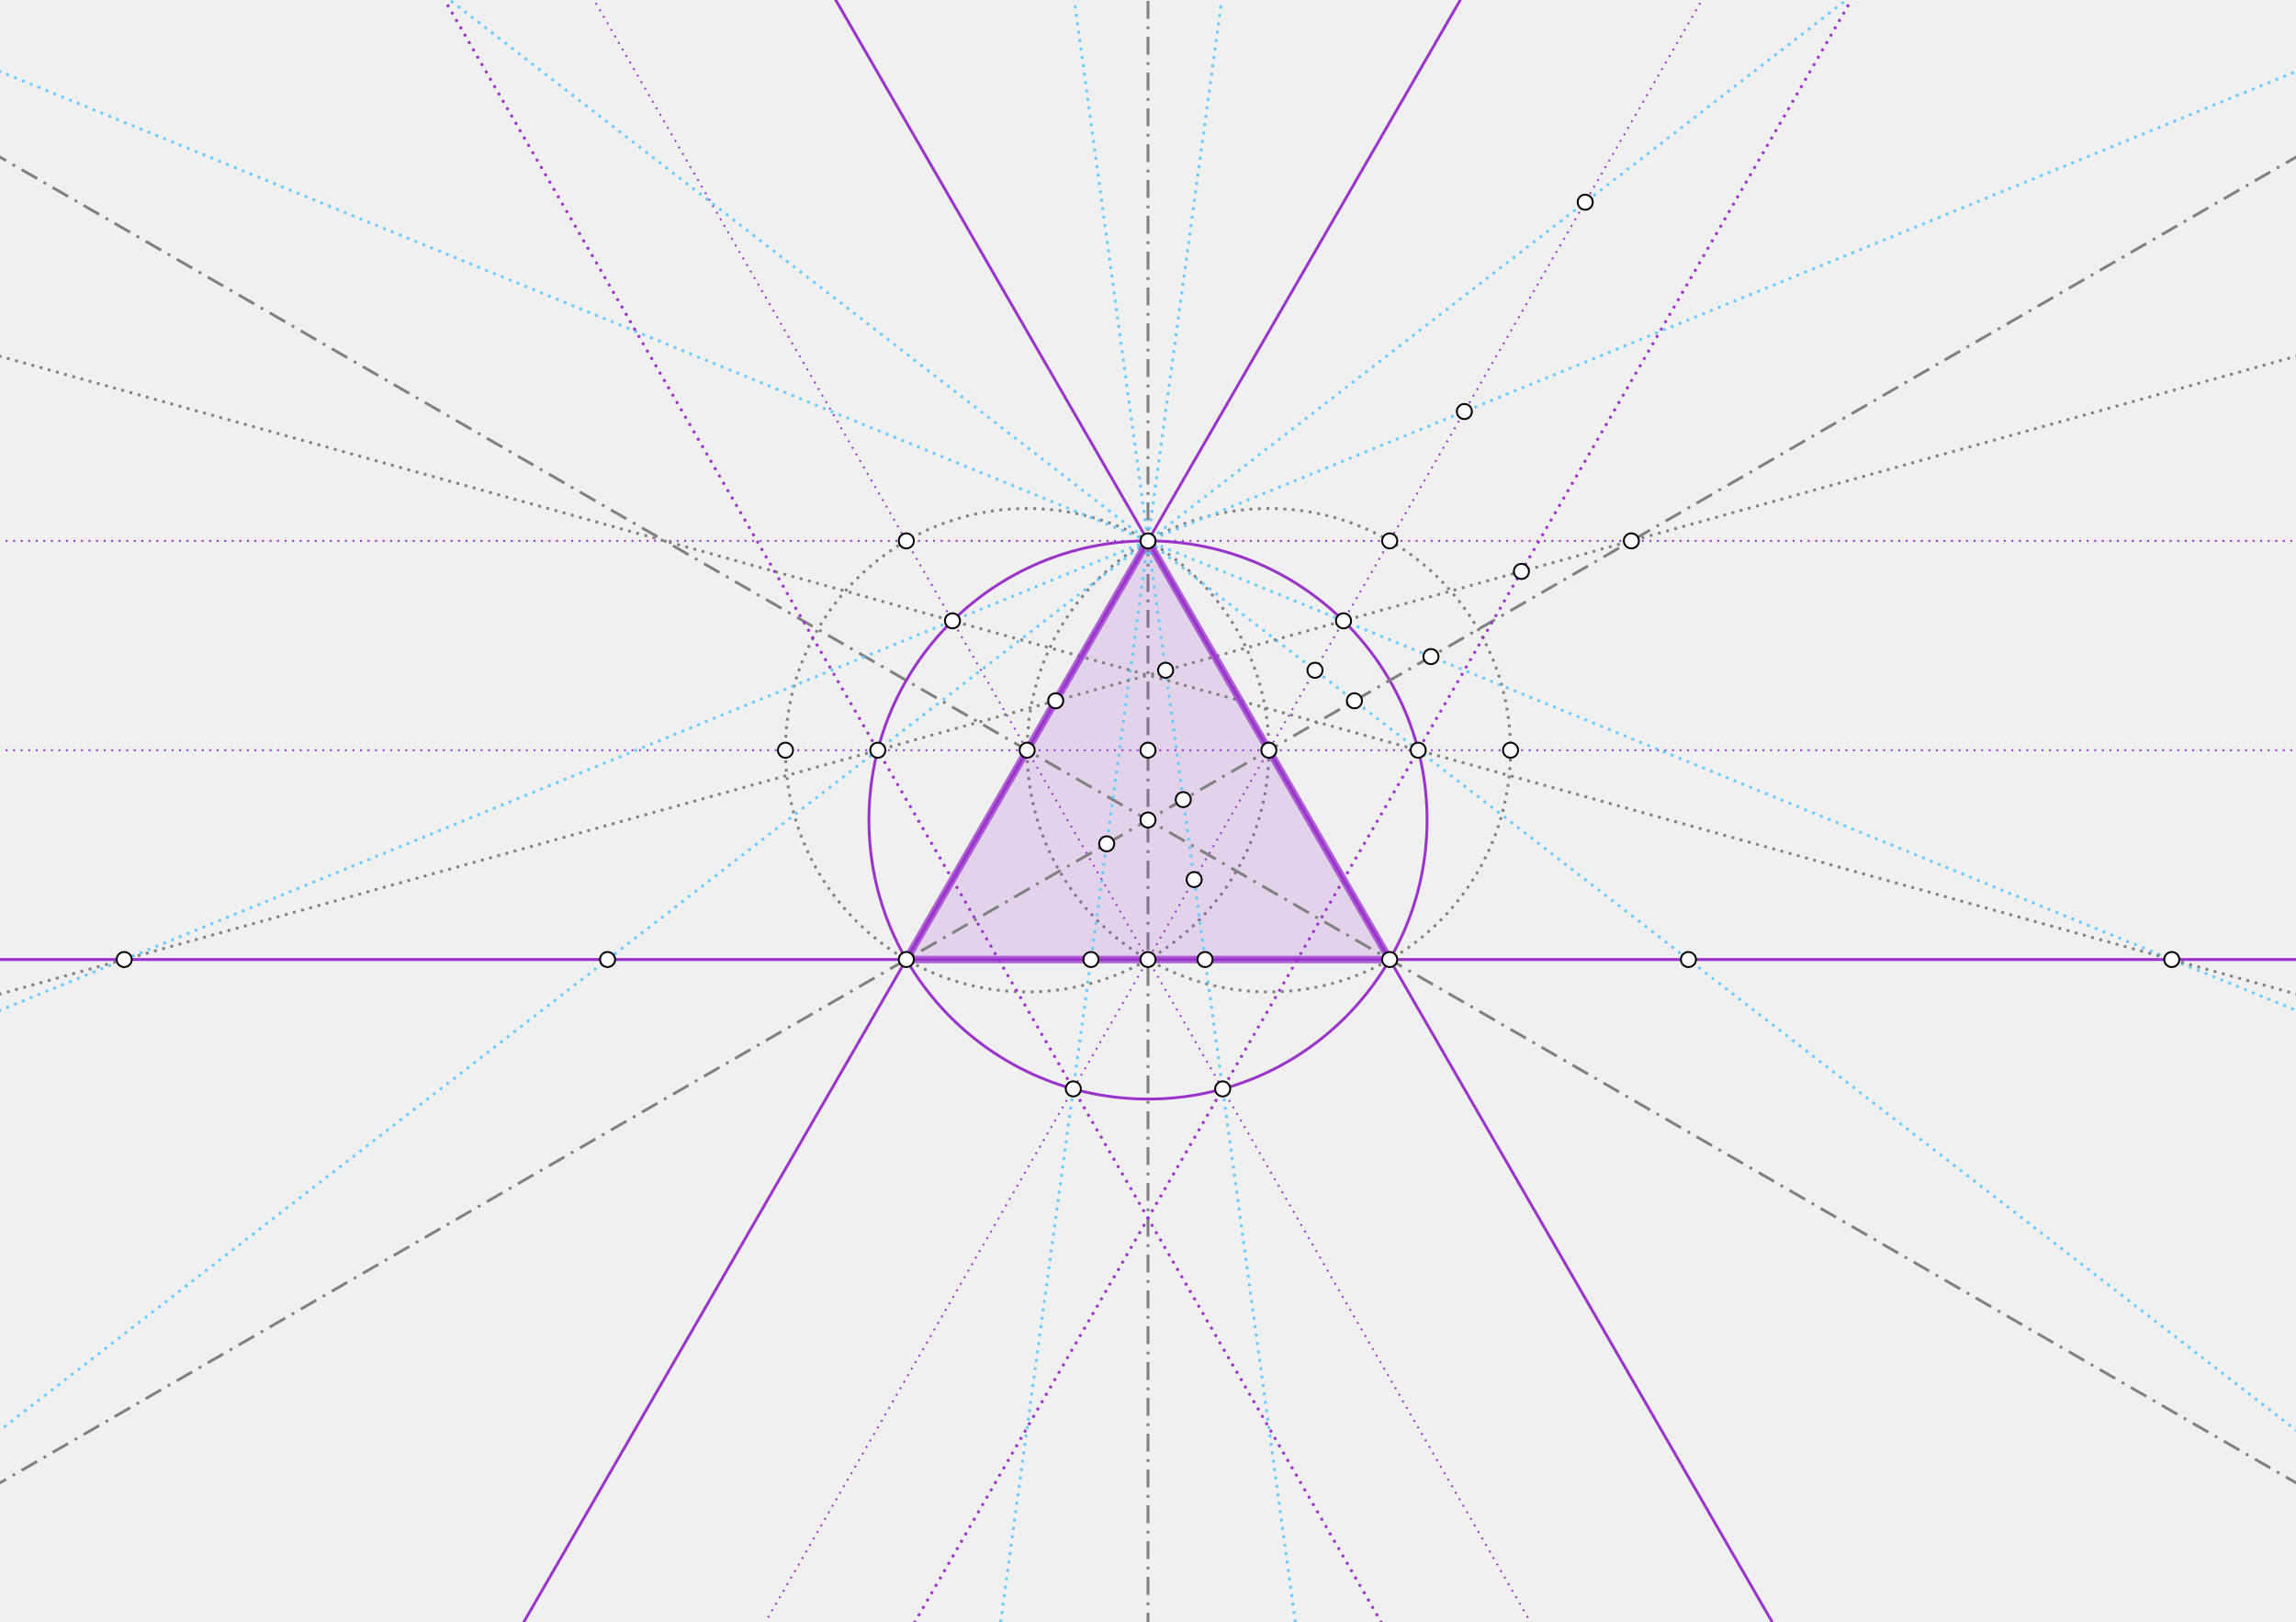
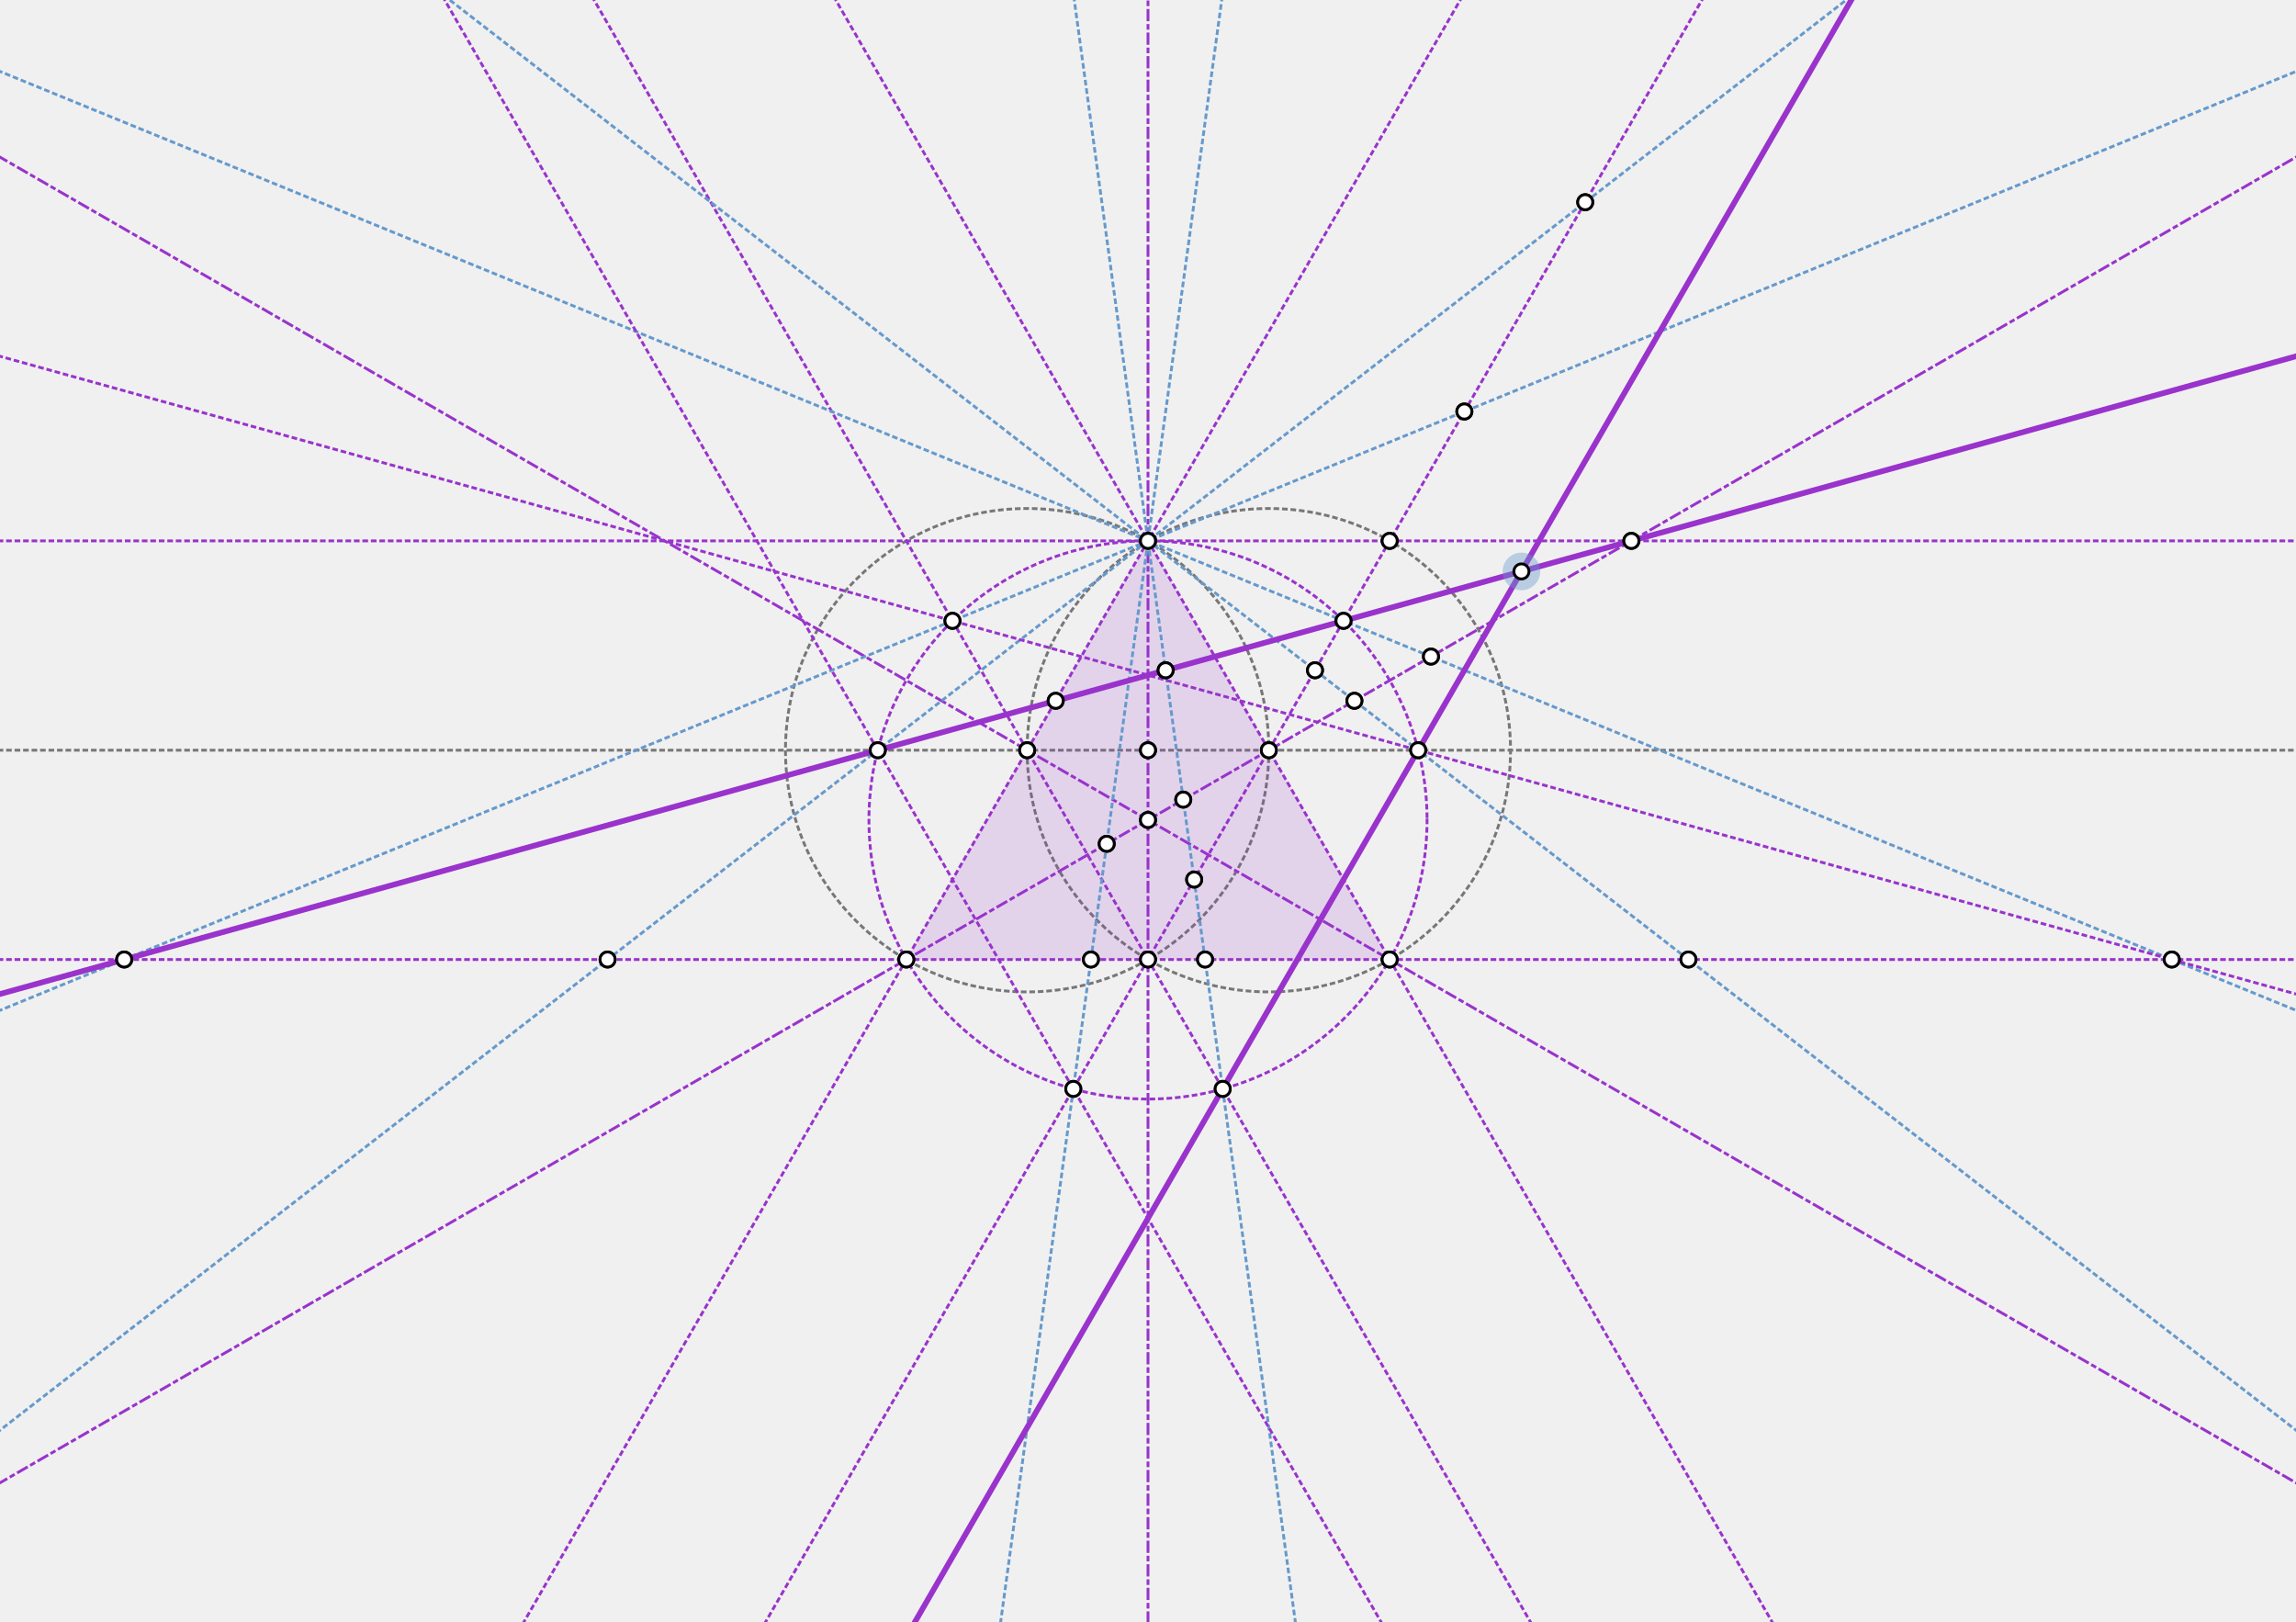
<svg xmlns="http://www.w3.org/2000/svg" version="1.1" baseProfile="full" x="0px" y="0px" width="1218px" height="860px" viewBox="0 0 1218 860">
  <style>
- .point { stroke: black; stroke-width: 3; fill: white; }
- .line { stroke: #808080; stroke-width: 3; stroke-opacity: 0.3; stroke-linejoin: round; stroke-linecap: butt; } 
- .circle { stroke: #808080; stroke-width: 3; stroke-opacity: 0.3; stroke-linejoin: round; stroke-linecap: butt; fill: none; } 
- .polygon { stroke-width: 5; stroke-linejoin: round; stroke-linecap: butt; fill: none; } 
- .bisector { stroke-dasharray: 13, 5, 3, 5; }
- .secondary { stroke-dasharray: 3 5; } 
- .root3 { stroke: #93C; stroke-width: 5; fill: #93C; fill-opacity: 0.2; stroke-opacity: 0.7; } 
- .segment { stroke-width: 7; stroke-linecap: round; } 
+ .golden { stroke: #DA0; stroke-opacity: 0.4; fill: #DA0; } 
+ .selected { stroke: #69C; stroke-opacity: 0.4; fill: #69C; } 
+ .point { stroke: black; stroke-width: 1.5; fill: white; }
+ .point &gt; path:nth-child(1) { stroke: black;  fill: none; }
+ .point &gt; path:nth-child(2) { stroke: black; stroke-width: 1.5;  fill: white; }
+ .point.golden &gt; path:nth-child(1) { stroke-width: 12;   stroke: #DA0; stroke-opacity: 0.4; fill: #DA0;  }
+ .point.golden &gt; path:nth-child(2) { stroke: black; stroke-width: 1.5; stroke-opacity: 1; fill: white; }
+ .point.selected &gt; path:nth-child(1) { stroke-width: 12;   stroke: #69C; stroke-opacity: 0.4; fill: #DA0;  }
+ .point.selected &gt; path:nth-child(2) { stroke: black; stroke-width: 1.5; stroke-opacity: 1; fill: white; }
+ .line { stroke: #93C; stroke-width: 1.5; stroke-opacity: 1; stroke-dasharray: 1.5 3;  } 
+ .line.selected { stroke: #69C; }
+ .line.highlight { stroke-dasharray: none; stroke-width: 3; }
+ .circle {fill: none; stroke: #93C; stroke-width: 1.5; stroke-opacity: 1; stroke-dasharray: 1.5 3; }
+ .polygon { stroke-width: 5; stroke-linejoin: round;  fill: #93C; fill-opacity: .1; } 
+ .bisector { stroke-dasharray: 1.5, 3, 5, 3; }
+ .segment {} 
+ .segment.golden &gt; path:nth-child(2) { stroke: none;  }
.a { stroke-width: 4; } 
.b { stroke-width: 8; } 
.c { stroke-width: 12; } 
.d { stroke-width: 16; } 
- .golden { stroke: #DA0; stroke-opacity: 0.4; fill: #DA0; } 
- .point.golden { stroke-width: 12; fill: black; }
+ #base .circle { stroke: #777; }
+ #base .line { stroke: #777; }
  </style>
  <g stroke-linejoin="miter" stroke-dashoffset="0" stroke-dasharray="none" stroke-width="1" stroke-miterlimit="10.000" stroke-linecap="square">
    <g id="misc" />
-     <g id="layer0">
-       <g stroke-linejoin="round" stroke-dasharray="1.5,3" stroke-width="1.5" stroke-linecap="butt" fill="none" stroke-opacity="1" stroke="#808080">
+     <g id="base">
+       <g class="circle">
        <path d="M 673.11 397.95 C 673.11 468.76 615.70 526.16 544.89 526.16 C 474.09 526.16 416.68 468.76 416.68 397.95 C 416.68 327.14 474.09 269.74 544.89 269.74 C 615.70 269.74 673.11 327.14 673.11 397.95 z" />
      </g>
-       <g stroke-linejoin="round" stroke-dasharray="1.5,3" stroke-width="1.5" stroke-linecap="butt" fill="none" stroke-opacity="1" stroke="#808080">
+       <g class="circle">
        <path d="M 801.32 397.95 C 801.32 468.76 743.91 526.16 673.11 526.16 C 602.30 526.16 544.89 468.76 544.89 397.95 C 544.89 327.14 602.30 269.74 673.11 269.74 C 743.91 269.74 801.32 327.14 801.32 397.95 z" />
      </g>
-       <g stroke-linejoin="round" stroke-dasharray="1,3" stroke-linecap="butt" fill="none" stroke-opacity="1" stroke="#93C">
+       <g class="line">
        <path d="M -5 397.95 L 1223.0 397.95" />
      </g>
-       <g stroke-linejoin="round" stroke-dasharray="9.5,4,1.5,4" stroke-width="1.5" stroke-linecap="butt" fill="none" stroke-opacity="1" stroke="#808080">
+     </g>
+     <g id="main">
+       <g class="line bisector">
        <path d="M 609.00 865.00 L 609.00 -5" />
      </g>
-       <g stroke-linejoin="round" stroke-dasharray="1,3" stroke-linecap="butt" fill="none" stroke-opacity="1" stroke="#93C">
+       <g class="line">
        <path d="M 814.55 865.00 L 312.25 -5" />
      </g>
-       <g stroke-linejoin="round" stroke-dasharray="1,3" stroke-linecap="butt" fill="none" stroke-opacity="1" stroke="#93C">
+       <g class="line">
        <path d="M 403.45 865.00 L 905.75 -5" />
      </g>
-       <g stroke-linejoin="round" stroke-dasharray="1,3" stroke-linecap="butt" fill="none" stroke-opacity="1" stroke="#93C">
+       <g class="line">
        <path d="M -5 286.91 L 1223.0 286.91" />
      </g>
    </g>
    <g id="layer1" />
    <g id="layer2" />
    <g id="layer3" />
    <g id="layer4" />
    <g id="layer5" />
    <g id="layer6" />
    <g id="layer7" />
    <g id="layer8">
      <g fill-opacity=".149" fill-rule="evenodd" stroke="none" fill="#93C">
        <path d="M 609.00 286.91 L 480.79 508.98 L 737.21 508.98 z" />
      </g>
-       <g stroke-linejoin="round" stroke-width="1.5" stroke-linecap="round" fill="none" stroke-opacity="1" stroke="#93C">
+       <g class="circle">
        <path d="M 757.04 434.96 C 757.04 516.72 690.76 583.00 609.00 583.00 C 527.24 583.00 460.96 516.72 460.96 434.96 C 460.96 353.20 527.24 286.91 609.00 286.91 C 690.76 286.91 757.04 353.20 757.04 434.96 z" />
      </g>
-       <g stroke-linejoin="round" stroke-width="1.5" stroke-linecap="round" fill="none" stroke-opacity="1" stroke="#93C">
+       <g class="line">
        <path d="M 275.24 865.00 L 777.54 -5" />
      </g>
-       <g stroke-linejoin="round" stroke-width="1.5" stroke-linecap="round" fill="none" stroke-opacity="1" stroke="#93C">
+       <g class="line">
        <path d="M 942.76 865.00 L 440.46 -5" />
      </g>
-       <g stroke-linejoin="round" stroke-width="1.5" stroke-linecap="round" fill="none" stroke-opacity="1" stroke="#93C">
+       <g class="line">
        <path d="M -5 508.98 L 1223.0 508.98" />
      </g>
-       <g stroke-linejoin="round" stroke-dasharray="9.5,4,1.5,4" stroke-width="1.5" stroke-linecap="butt" fill="none" stroke-opacity="1" stroke="#808080">
+       <g class="line bisector">
        <path d="M -5 789.45 L 1223.0 80.465" />
      </g>
-       <g stroke-linejoin="round" stroke-dasharray="9.5,4,1.5,4" stroke-width="1.5" stroke-linecap="butt" fill="none" stroke-opacity="1" stroke="#808080">
+       <g class="line bisector">
        <path d="M -5 80.465 L 1223.0 789.45" />
      </g>
-       <g stroke-linejoin="round" stroke-dasharray="1.5,3" stroke-width="1.5" stroke-linecap="butt" fill="none" stroke-opacity="1" stroke="#66ccff">
+       <g class="line selected">
        <path d="M -5 537.97 L 1223.0 35.860" />
      </g>
-       <g stroke-linejoin="round" stroke-dasharray="1.5,3" stroke-width="1.5" stroke-linecap="butt" fill="none" stroke-opacity="1" stroke="#66ccff">
+       <g class="line selected">
        <path d="M -5 762.52 L 985.86 -5" />
      </g>
-       <g stroke-linejoin="round" stroke-dasharray="1.5,3" stroke-width="1.5" stroke-linecap="butt" fill="none" stroke-opacity="1" stroke="#66ccff">
+       <g class="line selected">
        <path d="M 530.21 865.00 L 648.79 -5" />
      </g>
-       <g stroke-linejoin="round" stroke-dasharray="1.5,3" stroke-width="1.5" stroke-linecap="butt" fill="none" stroke-opacity="1" stroke="#66ccff">
+       <g class="line selected">
        <path d="M 687.79 865.00 L 569.21 -5" />
      </g>
-       <g stroke-linejoin="round" stroke-dasharray="1.5,3" stroke-width="1.5" stroke-linecap="butt" fill="none" stroke-opacity="1" stroke="#66ccff">
+       <g class="line selected">
        <path d="M 232.14 -5 L 1223.0 762.52" />
      </g>
-       <g stroke-linejoin="round" stroke-dasharray="1.5,3" stroke-width="1.5" stroke-linecap="butt" fill="none" stroke-opacity="1" stroke="#66ccff">
+       <g class="line selected">
        <path d="M -5 35.860 L 1223.0 537.97" />
      </g>
-       <g stroke-linejoin="round" stroke-dasharray="1.5,3" stroke-width="1.5" stroke-linecap="butt" fill="none" stroke-opacity="1" stroke="#93C">
+       <g class="line">
        <path d="M 735.31 865.00 L 233.01 -5" />
      </g>
-       <g stroke-linejoin="round" stroke-dasharray="1.5,3" stroke-width="1.5" stroke-linecap="butt" fill="none" stroke-opacity="1" stroke="#93C">
+       <g class="line highlight">
        <path d="M 482.69 865.00 L 984.99 -5" />
      </g>
-       <g stroke-linejoin="round" stroke-dasharray="1.5,3" stroke-width="1.5" stroke-linecap="butt" fill="none" stroke-opacity="1" stroke="#808080">
+       <g class="line">
        <path d="M -5 187.60 L 1223.0 528.67" />
      </g>
-       <g stroke-linejoin="round" stroke-dasharray="1.5,3" stroke-width="1.5" stroke-linecap="butt" fill="none" stroke-opacity="1" stroke="#808080">
+       <g class="line highlight">
        <path d="M -5 528.67 L 1223.0 187.60" />
      </g>
-       <g stroke-linejoin="round" stroke-width="4" stroke-linecap="round" fill="none" stroke-opacity=".749" stroke="#93C">
-         <path d="M 609.00 286.91 L 480.79 508.98" />
-       </g>
-       <g stroke-linejoin="round" stroke-width="4" stroke-linecap="round" fill="none" stroke-opacity=".749" stroke="#93C">
-         <path d="M 480.79 508.98 L 737.21 508.98" />
-       </g>
-       <g stroke-linejoin="round" stroke-width="4" stroke-linecap="round" fill="none" stroke-opacity=".749" stroke="#93C">
-         <path d="M 737.21 508.98 L 609.00 286.91" />
-       </g>
-       <g fill-opacity="1" fill-rule="nonzero" stroke="none" fill="#ffffff">
+       <g class="point">
        <path d="M 844.94 107.26 C 844.94 109.47 843.14 111.26 840.94 111.26 C 838.73 111.26 836.94 109.47 836.94 107.26 C 836.94 105.05 838.73 103.26 840.94 103.26 C 843.14 103.26 844.94 105.05 844.94 107.26 z" />
-       </g>
-       <g stroke-linejoin="round" stroke-linecap="round" fill="none" stroke-opacity="1" stroke="#000000">
        <path d="M 844.94 107.26 C 844.94 109.47 843.14 111.26 840.94 111.26 C 838.73 111.26 836.94 109.47 836.94 107.26 C 836.94 105.05 838.73 103.26 840.94 103.26 C 843.14 103.26 844.94 105.05 844.94 107.26 z" />
      </g>
-       <g fill-opacity="1" fill-rule="nonzero" stroke="none" fill="#ffffff">
+       <g class="point">
        <path d="M 780.83 218.29 C 780.83 220.50 779.04 222.29 776.83 222.29 C 774.62 222.29 772.83 220.50 772.83 218.29 C 772.83 216.08 774.62 214.29 776.83 214.29 C 779.04 214.29 780.83 216.08 780.83 218.29 z" />
-       </g>
-       <g stroke-linejoin="round" stroke-linecap="round" fill="none" stroke-opacity="1" stroke="#000000">
        <path d="M 780.83 218.29 C 780.83 220.50 779.04 222.29 776.83 222.29 C 774.62 222.29 772.83 220.50 772.83 218.29 C 772.83 216.08 774.62 214.29 776.83 214.29 C 779.04 214.29 780.83 216.08 780.83 218.29 z" />
      </g>
-       <g fill-opacity="1" fill-rule="nonzero" stroke="none" fill="#ffffff">
+       <g class="point">
        <path d="M 701.59 355.54 C 701.59 357.75 699.80 359.54 697.59 359.54 C 695.38 359.54 693.59 357.75 693.59 355.54 C 693.59 353.33 695.38 351.54 697.59 351.54 C 699.80 351.54 701.59 353.33 701.59 355.54 z" />
-       </g>
-       <g stroke-linejoin="round" stroke-linecap="round" fill="none" stroke-opacity="1" stroke="#000000">
        <path d="M 701.59 355.54 C 701.59 357.75 699.80 359.54 697.59 359.54 C 695.38 359.54 693.59 357.75 693.59 355.54 C 693.59 353.33 695.38 351.54 697.59 351.54 C 699.80 351.54 701.59 353.33 701.59 355.54 z" />
      </g>
-       <g fill-opacity="1" fill-rule="nonzero" stroke="none" fill="#ffffff">
+       <g class="point">
        <path d="M 637.49 466.57 C 637.49 468.78 635.70 470.57 633.49 470.57 C 631.28 470.57 629.49 468.78 629.49 466.57 C 629.49 464.36 631.28 462.57 633.49 462.57 C 635.70 462.57 637.49 464.36 637.49 466.57 z" />
-       </g>
-       <g stroke-linejoin="round" stroke-linecap="round" fill="none" stroke-opacity="1" stroke="#000000">
        <path d="M 637.49 466.57 C 637.49 468.78 635.70 470.57 633.49 470.57 C 631.28 470.57 629.49 468.78 629.49 466.57 C 629.49 464.36 631.28 462.57 633.49 462.57 C 635.70 462.57 637.49 464.36 637.49 466.57 z" />
      </g>
-       <g fill-opacity="1" fill-rule="nonzero" stroke="none" fill="#ffffff">
+       <g class="point">
        <path d="M 591.10 447.60 C 591.10 449.81 589.31 451.60 587.10 451.60 C 584.89 451.60 583.10 449.81 583.10 447.60 C 583.10 445.39 584.89 443.60 587.10 443.60 C 589.31 443.60 591.10 445.39 591.10 447.60 z" />
-       </g>
-       <g stroke-linejoin="round" stroke-linecap="round" fill="none" stroke-opacity="1" stroke="#000000">
        <path d="M 591.10 447.60 C 591.10 449.81 589.31 451.60 587.10 451.60 C 584.89 451.60 583.10 449.81 583.10 447.60 C 583.10 445.39 584.89 443.60 587.10 443.60 C 589.31 443.60 591.10 445.39 591.10 447.60 z" />
      </g>
-       <g fill-opacity="1" fill-rule="nonzero" stroke="none" fill="#ffffff">
+       <g class="point">
        <path d="M 631.71 424.16 C 631.71 426.37 629.91 428.16 627.71 428.16 C 625.50 428.16 623.71 426.37 623.71 424.16 C 623.71 421.95 625.50 420.16 627.71 420.16 C 629.91 420.16 631.71 421.95 631.71 424.16 z" />
-       </g>
-       <g stroke-linejoin="round" stroke-linecap="round" fill="none" stroke-opacity="1" stroke="#000000">
        <path d="M 631.71 424.16 C 631.71 426.37 629.91 428.16 627.71 428.16 C 625.50 428.16 623.71 426.37 623.71 424.16 C 623.71 421.95 625.50 420.16 627.71 420.16 C 629.91 420.16 631.71 421.95 631.71 424.16 z" />
      </g>
-       <g fill-opacity="1" fill-rule="nonzero" stroke="none" fill="#ffffff">
+       <g class="point">
        <path d="M 722.50 371.74 C 722.50 373.95 720.71 375.74 718.50 375.74 C 716.30 375.74 714.50 373.95 714.50 371.74 C 714.50 369.53 716.30 367.74 718.50 367.74 C 720.71 367.74 722.50 369.53 722.50 371.74 z" />
-       </g>
-       <g stroke-linejoin="round" stroke-linecap="round" fill="none" stroke-opacity="1" stroke="#000000">
        <path d="M 722.50 371.74 C 722.50 373.95 720.71 375.74 718.50 375.74 C 716.30 375.74 714.50 373.95 714.50 371.74 C 714.50 369.53 716.30 367.74 718.50 367.74 C 720.71 367.74 722.50 369.53 722.50 371.74 z" />
      </g>
-       <g fill-opacity="1" fill-rule="nonzero" stroke="none" fill="#ffffff">
+       <g class="point">
        <path d="M 763.11 348.29 C 763.11 350.50 761.32 352.29 759.11 352.29 C 756.90 352.29 755.11 350.50 755.11 348.29 C 755.11 346.08 756.90 344.29 759.11 344.29 C 761.32 344.29 763.11 346.08 763.11 348.29 z" />
-       </g>
-       <g stroke-linejoin="round" stroke-linecap="round" fill="none" stroke-opacity="1" stroke="#000000">
        <path d="M 763.11 348.29 C 763.11 350.50 761.32 352.29 759.11 352.29 C 756.90 352.29 755.11 350.50 755.11 348.29 C 755.11 346.08 756.90 344.29 759.11 344.29 C 761.32 344.29 763.11 346.08 763.11 348.29 z" />
      </g>
-       <g fill-opacity="1" fill-rule="nonzero" stroke="none" fill="#ffffff">
+       <g class="point">
        <path d="M 869.42 286.91 C 869.42 289.12 867.63 290.91 865.42 290.91 C 863.21 290.91 861.42 289.12 861.42 286.91 C 861.42 284.70 863.21 282.91 865.42 282.91 C 867.63 282.91 869.42 284.70 869.42 286.91 z" />
-       </g>
-       <g stroke-linejoin="round" stroke-linecap="round" fill="none" stroke-opacity="1" stroke="#000000">
        <path d="M 869.42 286.91 C 869.42 289.12 867.63 290.91 865.42 290.91 C 863.21 290.91 861.42 289.12 861.42 286.91 C 861.42 284.70 863.21 282.91 865.42 282.91 C 867.63 282.91 869.42 284.70 869.42 286.91 z" />
      </g>
-       <g fill-opacity="1" fill-rule="nonzero" stroke="none" fill="#ffffff">
+       <g class="point">
        <path d="M 622.35 355.54 C 622.35 357.75 620.56 359.54 618.35 359.54 C 616.14 359.54 614.35 357.75 614.35 355.54 C 614.35 353.33 616.14 351.54 618.35 351.54 C 620.56 351.54 622.35 353.33 622.35 355.54 z" />
-       </g>
-       <g stroke-linejoin="round" stroke-linecap="round" fill="none" stroke-opacity="1" stroke="#000000">
        <path d="M 622.35 355.54 C 622.35 357.75 620.56 359.54 618.35 359.54 C 616.14 359.54 614.35 357.75 614.35 355.54 C 614.35 353.33 616.14 351.54 618.35 351.54 C 620.56 351.54 622.35 353.33 622.35 355.54 z" />
      </g>
-       <g fill-opacity="1" fill-rule="nonzero" stroke="none" fill="#ffffff">
+       <g class="point">
        <path d="M 564.03 371.74 C 564.03 373.95 562.24 375.74 560.03 375.74 C 557.82 375.74 556.03 373.95 556.03 371.74 C 556.03 369.53 557.82 367.74 560.03 367.74 C 562.24 367.74 564.03 369.53 564.03 371.74 z" />
-       </g>
-       <g stroke-linejoin="round" stroke-linecap="round" fill="none" stroke-opacity="1" stroke="#000000">
        <path d="M 564.03 371.74 C 564.03 373.95 562.24 375.74 560.03 375.74 C 557.82 375.74 556.03 373.95 556.03 371.74 C 556.03 369.53 557.82 367.74 560.03 367.74 C 562.24 367.74 564.03 369.53 564.03 371.74 z" />
      </g>
-       <g fill-opacity="1" fill-rule="nonzero" stroke="none" fill="#ffffff">
+       <g class="point selected">
        <path d="M 811.10 303.11 C 811.10 305.32 809.31 307.11 807.10 307.11 C 804.89 307.11 803.10 305.32 803.10 303.11 C 803.10 300.90 804.89 299.11 807.10 299.11 C 809.31 299.11 811.10 300.90 811.10 303.11 z" />
-       </g>
-       <g stroke-linejoin="round" stroke-linecap="round" fill="none" stroke-opacity="1" stroke="#000000">
        <path d="M 811.10 303.11 C 811.10 305.32 809.31 307.11 807.10 307.11 C 804.89 307.11 803.10 305.32 803.10 303.11 C 803.10 300.90 804.89 299.11 807.10 299.11 C 809.31 299.11 811.10 300.90 811.10 303.11 z" />
      </g>
    </g>
    <g id="layer9">
-       <g fill-opacity="1" fill-rule="nonzero" stroke="none" fill="#ffffff">
+       <g class="point">
        <path d="M 548.89 397.95 C 548.89 400.16 547.10 401.95 544.89 401.95 C 542.69 401.95 540.89 400.16 540.89 397.95 C 540.89 395.74 542.69 393.95 544.89 393.95 C 547.10 393.95 548.89 395.74 548.89 397.95 z" />
-       </g>
-       <g stroke-linejoin="round" stroke-linecap="round" fill="none" stroke-opacity="1" stroke="#000000">
        <path d="M 548.89 397.95 C 548.89 400.16 547.10 401.95 544.89 401.95 C 542.69 401.95 540.89 400.16 540.89 397.95 C 540.89 395.74 542.69 393.95 544.89 393.95 C 547.10 393.95 548.89 395.74 548.89 397.95 z" />
      </g>
-       <g fill-opacity="1" fill-rule="nonzero" stroke="none" fill="#ffffff">
+       <g class="point">
        <path d="M 677.11 397.95 C 677.11 400.16 675.31 401.95 673.11 401.95 C 670.90 401.95 669.11 400.16 669.11 397.95 C 669.11 395.74 670.90 393.95 673.11 393.95 C 675.31 393.95 677.11 395.74 677.11 397.95 z" />
-       </g>
-       <g stroke-linejoin="round" stroke-linecap="round" fill="none" stroke-opacity="1" stroke="#000000">
        <path d="M 677.11 397.95 C 677.11 400.16 675.31 401.95 673.11 401.95 C 670.90 401.95 669.11 400.16 669.11 397.95 C 669.11 395.74 670.90 393.95 673.11 393.95 C 675.31 393.95 677.11 395.74 677.11 397.95 z" />
      </g>
-       <g fill-opacity="1" fill-rule="nonzero" stroke="none" fill="#ffffff">
+       <g class="point">
        <path d="M 613.00 286.91 C 613.00 289.12 611.21 290.91 609.00 290.91 C 606.79 290.91 605.00 289.12 605.00 286.91 C 605.00 284.70 606.79 282.91 609.00 282.91 C 611.21 282.91 613.00 284.70 613.00 286.91 z" />
-       </g>
-       <g stroke-linejoin="round" stroke-linecap="round" fill="none" stroke-opacity="1" stroke="#000000">
        <path d="M 613.00 286.91 C 613.00 289.12 611.21 290.91 609.00 290.91 C 606.79 290.91 605.00 289.12 605.00 286.91 C 605.00 284.70 606.79 282.91 609.00 282.91 C 611.21 282.91 613.00 284.70 613.00 286.91 z" />
      </g>
-       <g fill-opacity="1" fill-rule="nonzero" stroke="none" fill="#ffffff">
+       <g class="point">
        <path d="M 613.00 508.98 C 613.00 511.19 611.21 512.98 609.00 512.98 C 606.79 512.98 605.00 511.19 605.00 508.98 C 605.00 506.77 606.79 504.98 609.00 504.98 C 611.21 504.98 613.00 506.77 613.00 508.98 z" />
-       </g>
-       <g stroke-linejoin="round" stroke-linecap="round" fill="none" stroke-opacity="1" stroke="#000000">
        <path d="M 613.00 508.98 C 613.00 511.19 611.21 512.98 609.00 512.98 C 606.79 512.98 605.00 511.19 605.00 508.98 C 605.00 506.77 606.79 504.98 609.00 504.98 C 611.21 504.98 613.00 506.77 613.00 508.98 z" />
      </g>
-       <g fill-opacity="1" fill-rule="nonzero" stroke="none" fill="#ffffff">
+       <g class="point">
        <path d="M 613.00 397.95 C 613.00 400.16 611.21 401.95 609.00 401.95 C 606.79 401.95 605.00 400.16 605.00 397.95 C 605.00 395.74 606.79 393.95 609.00 393.95 C 611.21 393.95 613.00 395.74 613.00 397.95 z" />
-       </g>
-       <g stroke-linejoin="round" stroke-linecap="round" fill="none" stroke-opacity="1" stroke="#000000">
        <path d="M 613.00 397.95 C 613.00 400.16 611.21 401.95 609.00 401.95 C 606.79 401.95 605.00 400.16 605.00 397.95 C 605.00 395.74 606.79 393.95 609.00 393.95 C 611.21 393.95 613.00 395.74 613.00 397.95 z" />
      </g>
-       <g fill-opacity="1" fill-rule="nonzero" stroke="none" fill="#ffffff">
-         <path d="M 420.68 397.95 C 420.68 400.16 418.89 401.95 416.68 401.95 C 414.48 401.95 412.68 400.16 412.68 397.95 C 412.68 395.74 414.48 393.95 416.68 393.95 C 418.89 393.95 420.68 395.74 420.68 397.95 z" />
-       </g>
-       <g stroke-linejoin="round" stroke-linecap="round" fill="none" stroke-opacity="1" stroke="#000000">
-         <path d="M 420.68 397.95 C 420.68 400.16 418.89 401.95 416.68 401.95 C 414.48 401.95 412.68 400.16 412.68 397.95 C 412.68 395.74 414.48 393.95 416.68 393.95 C 418.89 393.95 420.68 395.74 420.68 397.95 z" />
-       </g>
-       <g fill-opacity="1" fill-rule="nonzero" stroke="none" fill="#ffffff">
-         <path d="M 805.32 397.95 C 805.32 400.16 803.52 401.95 801.32 401.95 C 799.11 401.95 797.32 400.16 797.32 397.95 C 797.32 395.74 799.11 393.95 801.32 393.95 C 803.52 393.95 805.32 395.74 805.32 397.95 z" />
-       </g>
-       <g stroke-linejoin="round" stroke-linecap="round" fill="none" stroke-opacity="1" stroke="#000000">
-         <path d="M 805.32 397.95 C 805.32 400.16 803.52 401.95 801.32 401.95 C 799.11 401.95 797.32 400.16 797.32 397.95 C 797.32 395.74 799.11 393.95 801.32 393.95 C 803.52 393.95 805.32 395.74 805.32 397.95 z" />
-       </g>
-       <g fill-opacity="1" fill-rule="nonzero" stroke="none" fill="#ffffff">
-         <path d="M 484.79 286.91 C 484.79 289.12 483.00 290.91 480.79 290.91 C 478.58 290.91 476.79 289.12 476.79 286.91 C 476.79 284.70 478.58 282.91 480.79 282.91 C 483.00 282.91 484.79 284.70 484.79 286.91 z" />
-       </g>
-       <g stroke-linejoin="round" stroke-linecap="round" fill="none" stroke-opacity="1" stroke="#000000">
-         <path d="M 484.79 286.91 C 484.79 289.12 483.00 290.91 480.79 290.91 C 478.58 290.91 476.79 289.12 476.79 286.91 C 476.79 284.70 478.58 282.91 480.79 282.91 C 483.00 282.91 484.79 284.70 484.79 286.91 z" />
-       </g>
-       <g fill-opacity="1" fill-rule="nonzero" stroke="none" fill="#ffffff">
+       <g class="point">
        <path d="M 741.21 286.91 C 741.21 289.12 739.42 290.91 737.21 290.91 C 735.00 290.91 733.21 289.12 733.21 286.91 C 733.21 284.70 735.00 282.91 737.21 282.91 C 739.42 282.91 741.21 284.70 741.21 286.91 z" />
-       </g>
-       <g stroke-linejoin="round" stroke-linecap="round" fill="none" stroke-opacity="1" stroke="#000000">
        <path d="M 741.21 286.91 C 741.21 289.12 739.42 290.91 737.21 290.91 C 735.00 290.91 733.21 289.12 733.21 286.91 C 733.21 284.70 735.00 282.91 737.21 282.91 C 739.42 282.91 741.21 284.70 741.21 286.91 z" />
      </g>
-       <g fill-opacity="1" fill-rule="nonzero" stroke="none" fill="#ffffff">
+       <g class="point">
        <path d="M 484.79 508.98 C 484.79 511.19 483.00 512.98 480.79 512.98 C 478.58 512.98 476.79 511.19 476.79 508.98 C 476.79 506.77 478.58 504.98 480.79 504.98 C 483.00 504.98 484.79 506.77 484.79 508.98 z" />
-       </g>
-       <g stroke-linejoin="round" stroke-linecap="round" fill="none" stroke-opacity="1" stroke="#000000">
        <path d="M 484.79 508.98 C 484.79 511.19 483.00 512.98 480.79 512.98 C 478.58 512.98 476.79 511.19 476.79 508.98 C 476.79 506.77 478.58 504.98 480.79 504.98 C 483.00 504.98 484.79 506.77 484.79 508.98 z" />
      </g>
-       <g fill-opacity="1" fill-rule="nonzero" stroke="none" fill="#ffffff">
+       <g class="point">
        <path d="M 741.21 508.98 C 741.21 511.19 739.42 512.98 737.21 512.98 C 735.00 512.98 733.21 511.19 733.21 508.98 C 733.21 506.77 735.00 504.98 737.21 504.98 C 739.42 504.98 741.21 506.77 741.21 508.98 z" />
-       </g>
-       <g stroke-linejoin="round" stroke-linecap="round" fill="none" stroke-opacity="1" stroke="#000000">
        <path d="M 741.21 508.98 C 741.21 511.19 739.42 512.98 737.21 512.98 C 735.00 512.98 733.21 511.19 733.21 508.98 C 733.21 506.77 735.00 504.98 737.21 504.98 C 739.42 504.98 741.21 506.77 741.21 508.98 z" />
      </g>
-       <g fill-opacity="1" fill-rule="nonzero" stroke="none" fill="#ffffff">
+       <g class="point">
        <path d="M 613.00 434.96 C 613.00 437.17 611.21 438.96 609.00 438.96 C 606.79 438.96 605.00 437.17 605.00 434.96 C 605.00 432.75 606.79 430.96 609.00 430.96 C 611.21 430.96 613.00 432.75 613.00 434.96 z" />
-       </g>
-       <g stroke-linejoin="round" stroke-linecap="round" fill="none" stroke-opacity="1" stroke="#000000">
        <path d="M 613.00 434.96 C 613.00 437.17 611.21 438.96 609.00 438.96 C 606.79 438.96 605.00 437.17 605.00 434.96 C 605.00 432.75 606.79 430.96 609.00 430.96 C 611.21 430.96 613.00 432.75 613.00 434.96 z" />
      </g>
-       <g fill-opacity="1" fill-rule="nonzero" stroke="none" fill="#ffffff">
+       <g class="point">
        <path d="M 469.66 397.95 C 469.66 400.16 467.87 401.95 465.66 401.95 C 463.45 401.95 461.66 400.16 461.66 397.95 C 461.66 395.74 463.45 393.95 465.66 393.95 C 467.87 393.95 469.66 395.74 469.66 397.95 z" />
-       </g>
-       <g stroke-linejoin="round" stroke-linecap="round" fill="none" stroke-opacity="1" stroke="#000000">
        <path d="M 469.66 397.95 C 469.66 400.16 467.87 401.95 465.66 401.95 C 463.45 401.95 461.66 400.16 461.66 397.95 C 461.66 395.74 463.45 393.95 465.66 393.95 C 467.87 393.95 469.66 395.74 469.66 397.95 z" />
      </g>
-       <g fill-opacity="1" fill-rule="nonzero" stroke="none" fill="#ffffff">
+       <g class="point">
        <path d="M 756.34 397.95 C 756.34 400.16 754.55 401.95 752.34 401.95 C 750.13 401.95 748.34 400.16 748.34 397.95 C 748.34 395.74 750.13 393.95 752.34 393.95 C 754.55 393.95 756.34 395.74 756.34 397.95 z" />
-       </g>
-       <g stroke-linejoin="round" stroke-linecap="round" fill="none" stroke-opacity="1" stroke="#000000">
        <path d="M 756.34 397.95 C 756.34 400.16 754.55 401.95 752.34 401.95 C 750.13 401.95 748.34 400.16 748.34 397.95 C 748.34 395.74 750.13 393.95 752.34 393.95 C 754.55 393.95 756.34 395.74 756.34 397.95 z" />
      </g>
-       <g fill-opacity="1" fill-rule="nonzero" stroke="none" fill="#ffffff">
+       <g class="point">
        <path d="M 509.28 329.32 C 509.28 331.53 507.48 333.32 505.28 333.32 C 503.07 333.32 501.28 331.53 501.28 329.32 C 501.28 327.12 503.07 325.32 505.28 325.32 C 507.48 325.32 509.28 327.12 509.28 329.32 z" />
-       </g>
-       <g stroke-linejoin="round" stroke-linecap="round" fill="none" stroke-opacity="1" stroke="#000000">
        <path d="M 509.28 329.32 C 509.28 331.53 507.48 333.32 505.28 333.32 C 503.07 333.32 501.28 331.53 501.28 329.32 C 501.28 327.12 503.07 325.32 505.28 325.32 C 507.48 325.32 509.28 327.12 509.28 329.32 z" />
      </g>
-       <g fill-opacity="1" fill-rule="nonzero" stroke="none" fill="#ffffff">
+       <g class="point">
        <path d="M 652.62 577.60 C 652.62 579.81 650.83 581.60 648.62 581.60 C 646.41 581.60 644.62 579.81 644.62 577.60 C 644.62 575.39 646.41 573.60 648.62 573.60 C 650.83 573.60 652.62 575.39 652.62 577.60 z" />
-       </g>
-       <g stroke-linejoin="round" stroke-linecap="round" fill="none" stroke-opacity="1" stroke="#000000">
        <path d="M 652.62 577.60 C 652.62 579.81 650.83 581.60 648.62 581.60 C 646.41 581.60 644.62 579.81 644.62 577.60 C 644.62 575.39 646.41 573.60 648.62 573.60 C 650.83 573.60 652.62 575.39 652.62 577.60 z" />
      </g>
-       <g fill-opacity="1" fill-rule="nonzero" stroke="none" fill="#ffffff">
+       <g class="point">
        <path d="M 716.72 329.32 C 716.72 331.53 714.93 333.32 712.72 333.32 C 710.52 333.32 708.72 331.53 708.72 329.32 C 708.72 327.12 710.52 325.32 712.72 325.32 C 714.93 325.32 716.72 327.12 716.72 329.32 z" />
-       </g>
-       <g stroke-linejoin="round" stroke-linecap="round" fill="none" stroke-opacity="1" stroke="#000000">
        <path d="M 716.72 329.32 C 716.72 331.53 714.93 333.32 712.72 333.32 C 710.52 333.32 708.72 331.53 708.72 329.32 C 708.72 327.12 710.52 325.32 712.72 325.32 C 714.93 325.32 716.72 327.12 716.72 329.32 z" />
      </g>
-       <g fill-opacity="1" fill-rule="nonzero" stroke="none" fill="#ffffff">
+       <g class="point">
        <path d="M 573.38 577.60 C 573.38 579.81 571.59 581.60 569.38 581.60 C 567.17 581.60 565.38 579.81 565.38 577.60 C 565.38 575.39 567.17 573.60 569.38 573.60 C 571.59 573.60 573.38 575.39 573.38 577.60 z" />
-       </g>
-       <g stroke-linejoin="round" stroke-linecap="round" fill="none" stroke-opacity="1" stroke="#000000">
        <path d="M 573.38 577.60 C 573.38 579.81 571.59 581.60 569.38 581.60 C 567.17 581.60 565.38 579.81 565.38 577.60 C 565.38 575.39 567.17 573.60 569.38 573.60 C 571.59 573.60 573.38 575.39 573.38 577.60 z" />
      </g>
-       <g fill-opacity="1" fill-rule="nonzero" stroke="none" fill="#ffffff">
+       <g class="point">
        <path d="M 69.891 508.98 C 69.891 511.19 68.101 512.98 65.891 512.98 C 63.682 512.98 61.891 511.19 61.891 508.98 C 61.891 506.77 63.682 504.98 65.891 504.98 C 68.101 504.98 69.891 506.77 69.891 508.98 z" />
-       </g>
-       <g stroke-linejoin="round" stroke-linecap="round" fill="none" stroke-opacity="1" stroke="#000000">
        <path d="M 69.891 508.98 C 69.891 511.19 68.101 512.98 65.891 512.98 C 63.682 512.98 61.891 511.19 61.891 508.98 C 61.891 506.77 63.682 504.98 65.891 504.98 C 68.101 504.98 69.891 506.77 69.891 508.98 z" />
      </g>
-       <g fill-opacity="1" fill-rule="nonzero" stroke="none" fill="#ffffff">
+       <g class="point">
        <path d="M 326.31 508.98 C 326.31 511.19 324.52 512.98 322.31 512.98 C 320.10 512.98 318.31 511.19 318.31 508.98 C 318.31 506.77 320.10 504.98 322.31 504.98 C 324.52 504.98 326.31 506.77 326.31 508.98 z" />
-       </g>
-       <g stroke-linejoin="round" stroke-linecap="round" fill="none" stroke-opacity="1" stroke="#000000">
        <path d="M 326.31 508.98 C 326.31 511.19 324.52 512.98 322.31 512.98 C 320.10 512.98 318.31 511.19 318.31 508.98 C 318.31 506.77 320.10 504.98 322.31 504.98 C 324.52 504.98 326.31 506.77 326.31 508.98 z" />
      </g>
-       <g fill-opacity="1" fill-rule="nonzero" stroke="none" fill="#ffffff">
+       <g class="point">
        <path d="M 582.73 508.98 C 582.73 511.19 580.94 512.98 578.73 512.98 C 576.52 512.98 574.73 511.19 574.73 508.98 C 574.73 506.77 576.52 504.98 578.73 504.98 C 580.94 504.98 582.73 506.77 582.73 508.98 z" />
-       </g>
-       <g stroke-linejoin="round" stroke-linecap="round" fill="none" stroke-opacity="1" stroke="#000000">
        <path d="M 582.73 508.98 C 582.73 511.19 580.94 512.98 578.73 512.98 C 576.52 512.98 574.73 511.19 574.73 508.98 C 574.73 506.77 576.52 504.98 578.73 504.98 C 580.94 504.98 582.73 506.77 582.73 508.98 z" />
      </g>
-       <g fill-opacity="1" fill-rule="nonzero" stroke="none" fill="#ffffff">
+       <g class="point">
        <path d="M 643.27 508.98 C 643.27 511.19 641.48 512.98 639.27 512.98 C 637.06 512.98 635.27 511.19 635.27 508.98 C 635.27 506.77 637.06 504.98 639.27 504.98 C 641.48 504.98 643.27 506.77 643.27 508.98 z" />
-       </g>
-       <g stroke-linejoin="round" stroke-linecap="round" fill="none" stroke-opacity="1" stroke="#000000">
        <path d="M 643.27 508.98 C 643.27 511.19 641.48 512.98 639.27 512.98 C 637.06 512.98 635.27 511.19 635.27 508.98 C 635.27 506.77 637.06 504.98 639.27 504.98 C 641.48 504.98 643.27 506.77 643.27 508.98 z" />
      </g>
-       <g fill-opacity="1" fill-rule="nonzero" stroke="none" fill="#ffffff">
+       <g class="point">
        <path d="M 899.69 508.98 C 899.69 511.19 897.90 512.98 895.69 512.98 C 893.48 512.98 891.69 511.19 891.69 508.98 C 891.69 506.77 893.48 504.98 895.69 504.98 C 897.90 504.98 899.69 506.77 899.69 508.98 z" />
-       </g>
-       <g stroke-linejoin="round" stroke-linecap="round" fill="none" stroke-opacity="1" stroke="#000000">
        <path d="M 899.69 508.98 C 899.69 511.19 897.90 512.98 895.69 512.98 C 893.48 512.98 891.69 511.19 891.69 508.98 C 891.69 506.77 893.48 504.98 895.69 504.98 C 897.90 504.98 899.69 506.77 899.69 508.98 z" />
      </g>
-       <g fill-opacity="1" fill-rule="nonzero" stroke="none" fill="#ffffff">
+       <g class="point">
        <path d="M 1156.1 508.98 C 1156.1 511.19 1154.3 512.98 1152.1 512.98 C 1149.9 512.98 1148.1 511.19 1148.1 508.98 C 1148.1 506.77 1149.9 504.98 1152.1 504.98 C 1154.3 504.98 1156.1 506.77 1156.1 508.98 z" />
-       </g>
-       <g stroke-linejoin="round" stroke-linecap="round" fill="none" stroke-opacity="1" stroke="#000000">
        <path d="M 1156.1 508.98 C 1156.1 511.19 1154.3 512.98 1152.1 512.98 C 1149.9 512.98 1148.1 511.19 1148.1 508.98 C 1148.1 506.77 1149.9 504.98 1152.1 504.98 C 1154.3 504.98 1156.1 506.77 1156.1 508.98 z" />
      </g>
    </g>
  </g>
</svg>
